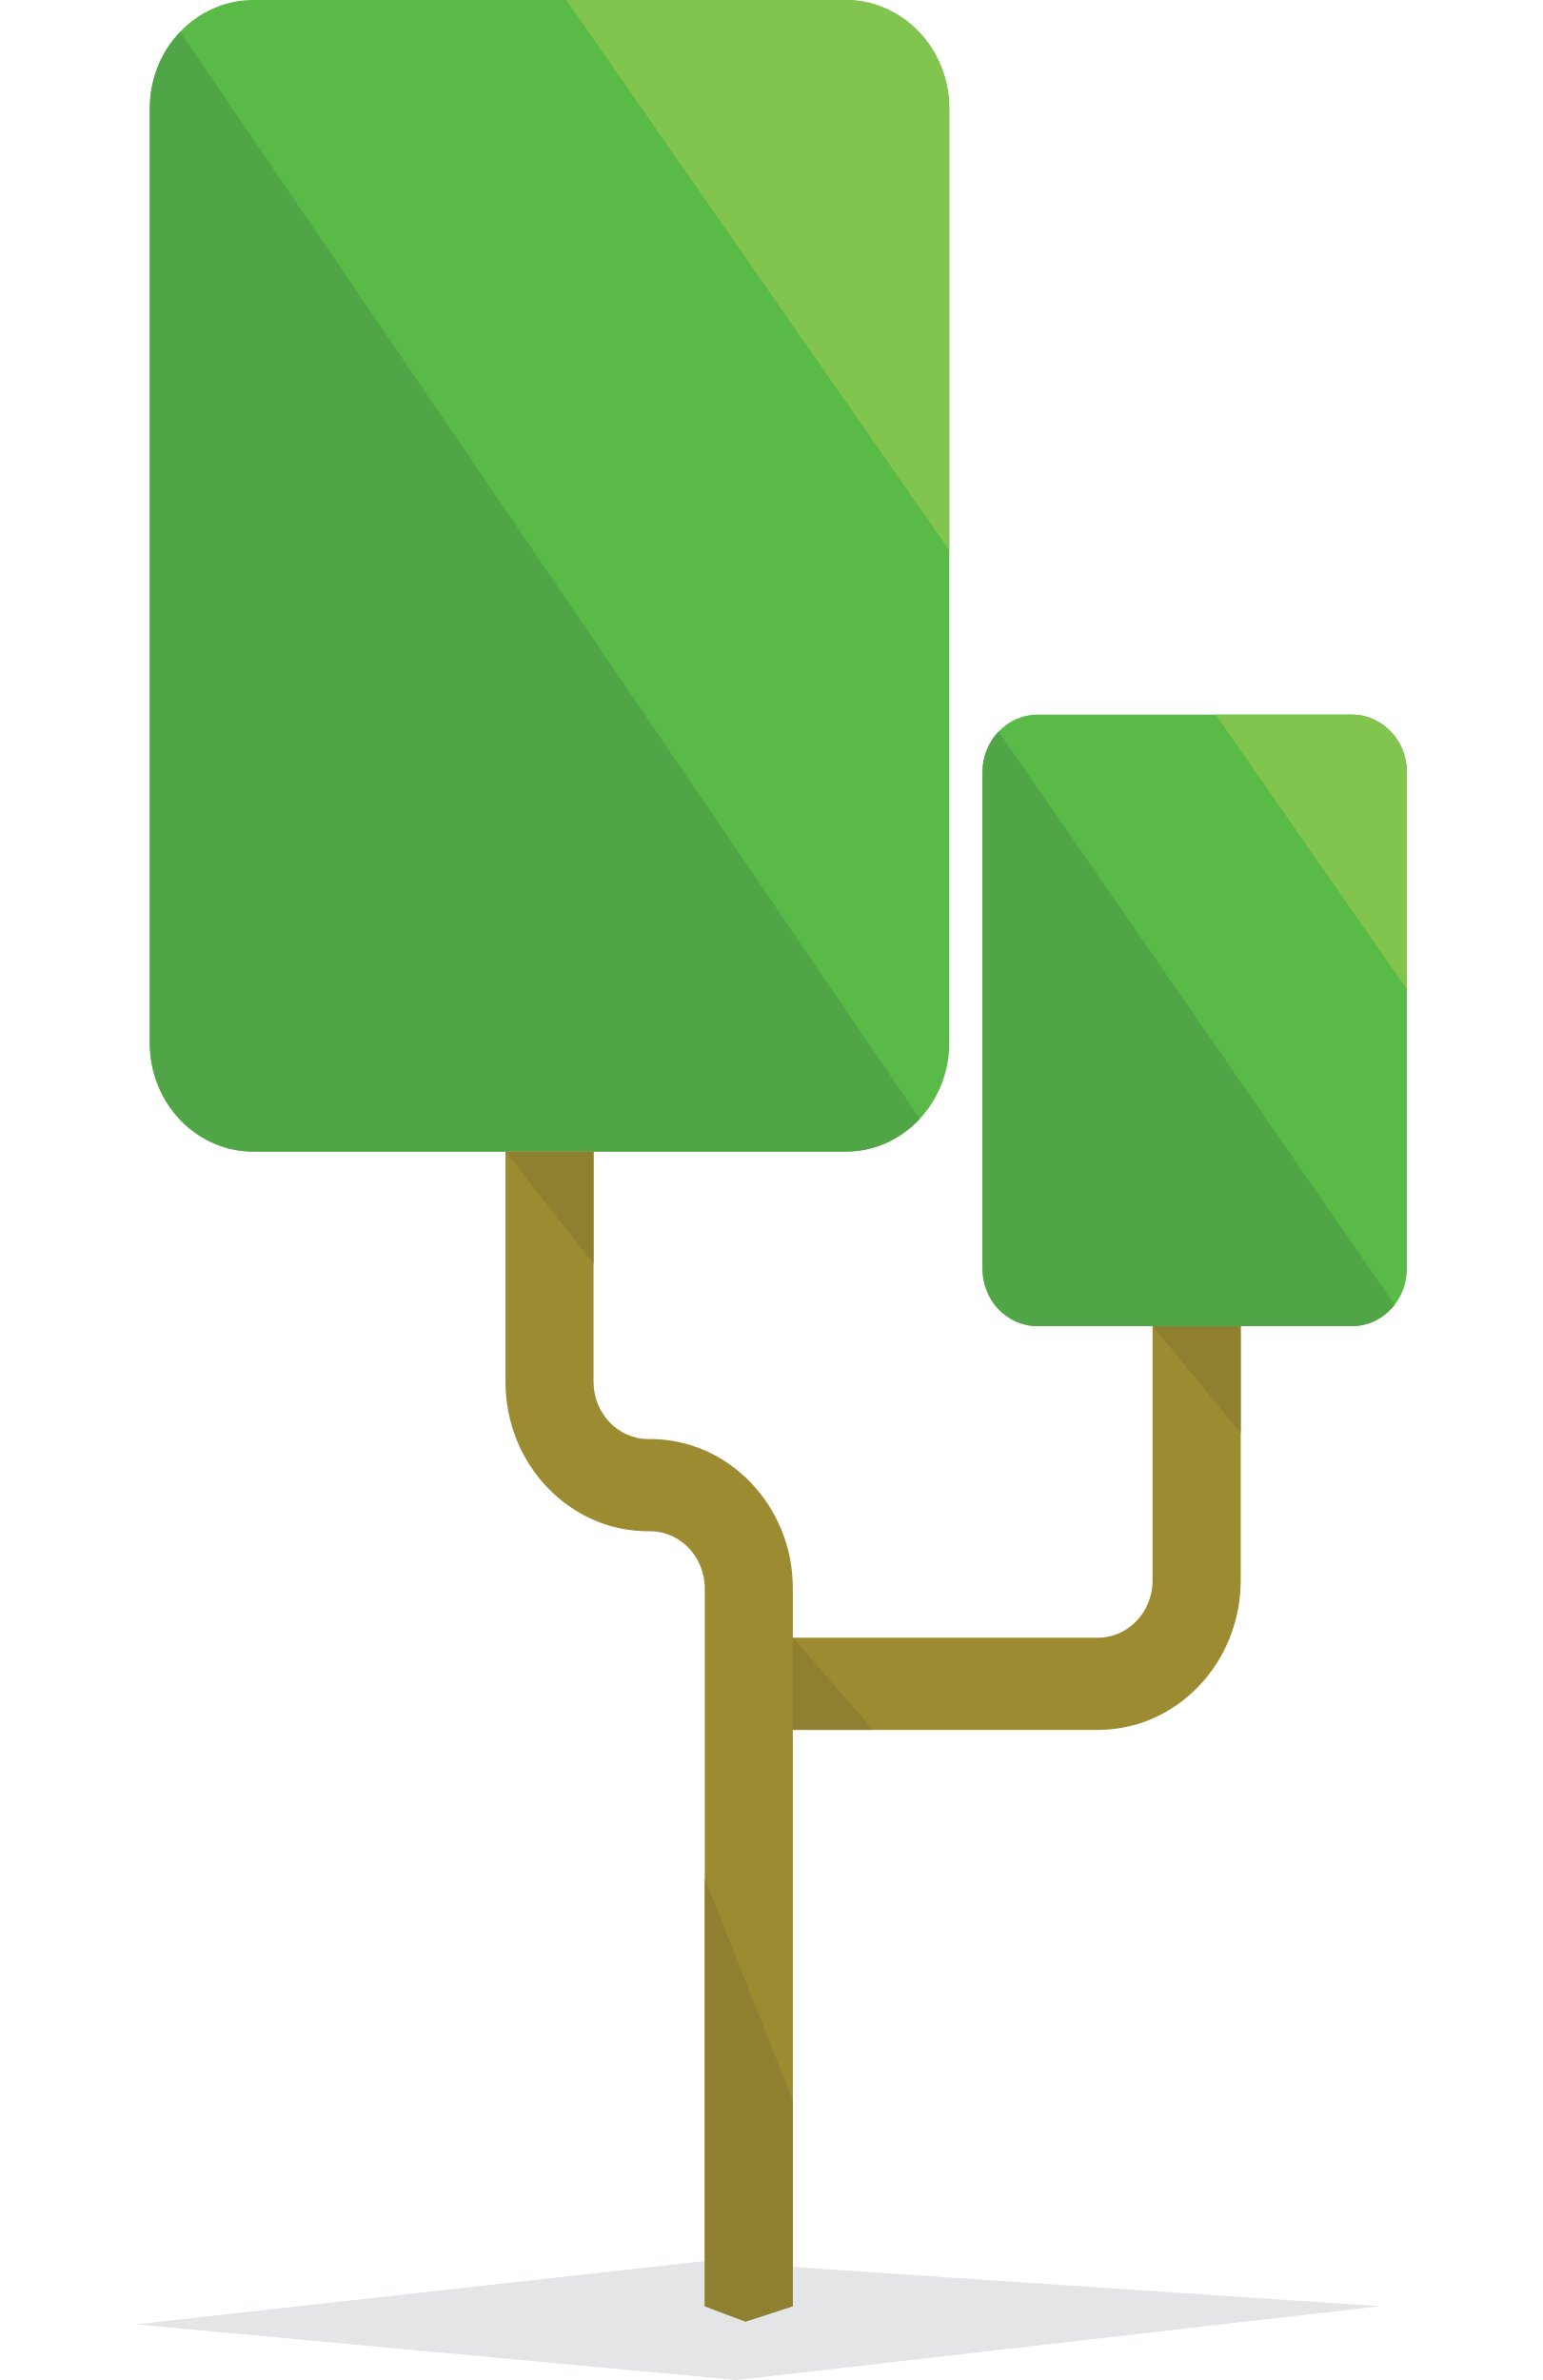
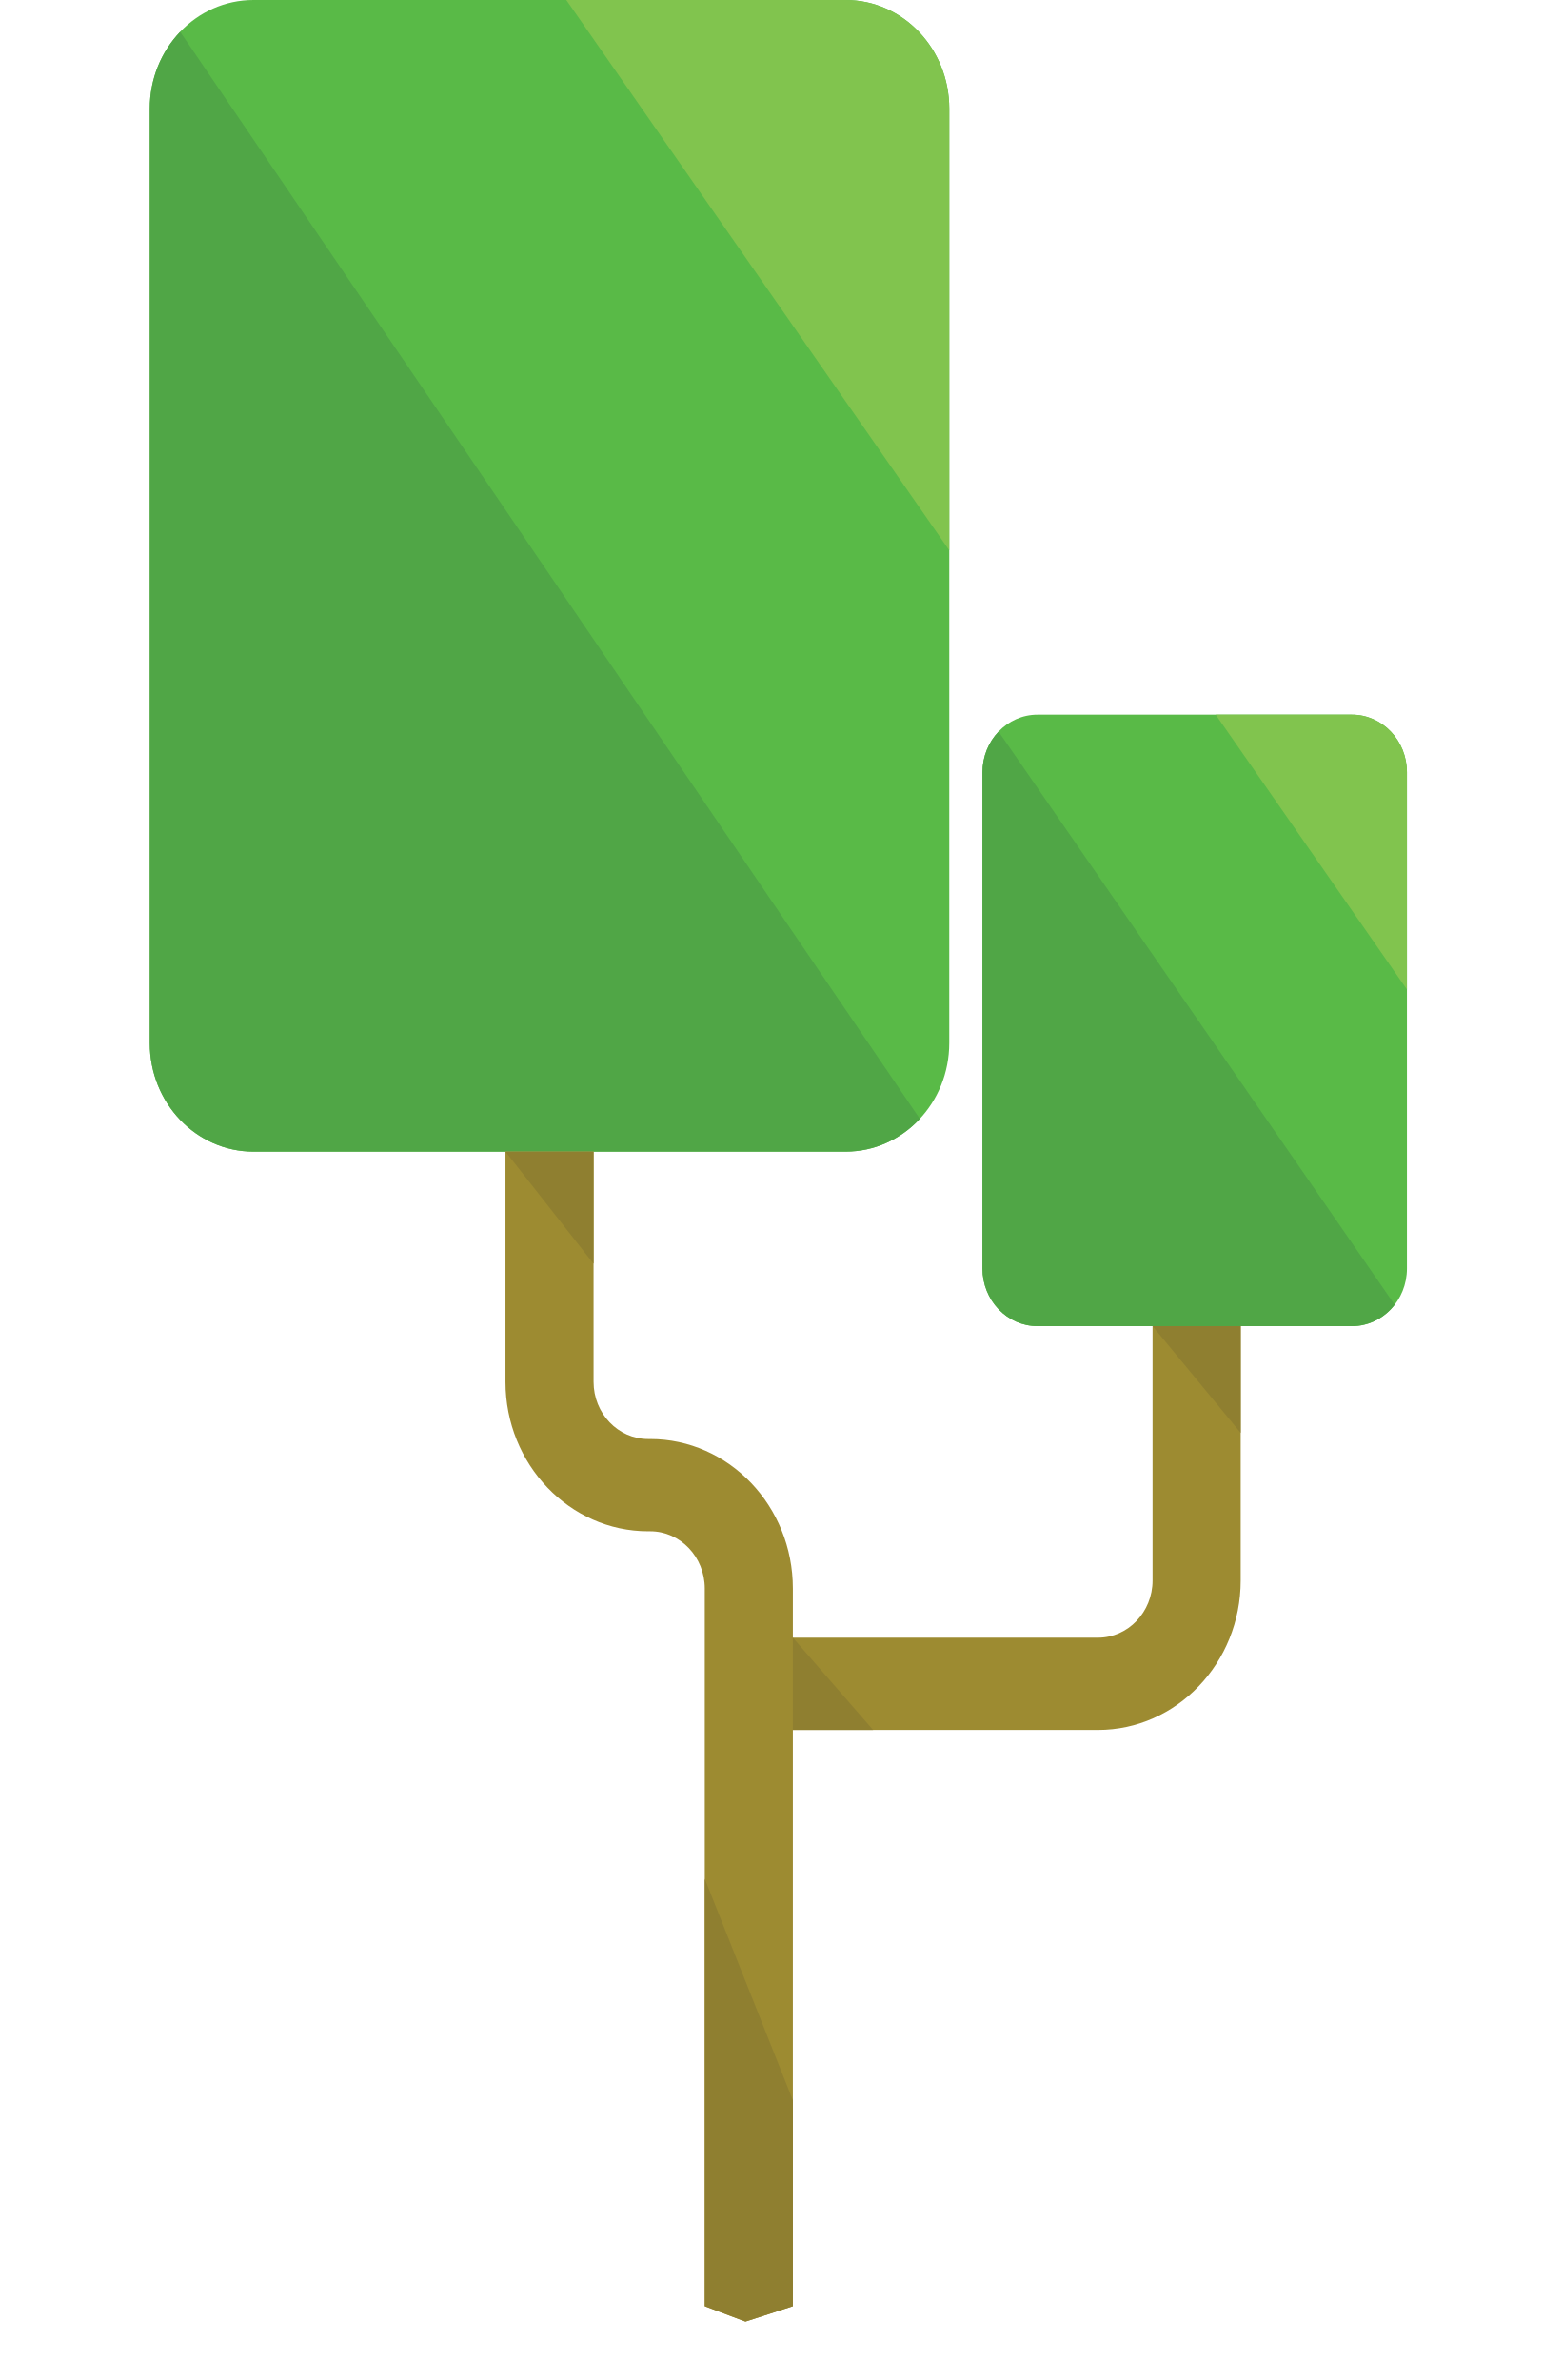
<svg xmlns="http://www.w3.org/2000/svg" version="1.1" id="Layer_1" x="0px" y="0px" width="56.81px" height="87.632px" viewBox="0 0 56.81 87.632" enable-background="new 0 0 56.81 87.632" xml:space="preserve">
-   <polygon fill="#E4E5E6" points="27.126,87.632 5,85.583 25.937,83.254 50.81,84.915 " />
  <path fill="#59BA47" d="M34.956,3.999v34.405c0,2.209-1.71,3.999-3.819,3.999H9.335c-2.11,0-3.82-1.79-3.82-3.999V3.999  C5.516,1.79,7.225,0,9.335,0h21.802C33.246,0,34.956,1.79,34.956,3.999z" />
  <path fill="#50A646" d="M31.137,42.403H9.335c-2.109,0-3.819-1.79-3.819-3.999V3.999c0-1.104,0.427-2.104,1.119-2.827l27.238,40.023  C33.179,41.94,32.21,42.403,31.137,42.403z" />
  <path fill="#59BA47" d="M51.81,28.437v18.269c0,1.172-0.907,2.123-2.028,2.123H38.207c-1.12,0-2.028-0.951-2.028-2.123V28.437  c0-1.172,0.907-2.123,2.028-2.123h11.576C50.903,26.314,51.81,27.265,51.81,28.437z" />
  <path fill="#50A646" d="M49.783,48.828H38.206c-1.12,0-2.028-0.951-2.028-2.123V28.437c0-0.586,0.227-1.117,0.594-1.501  l14.586,21.106C50.986,48.521,50.419,48.828,49.783,48.828z" />
-   <path fill="#9D8B31" d="M45.688,48.828v9.366c0,3.033-2.358,5.502-5.255,5.502H29.197v21.219l-1.746,0.566l-1.498-0.566V58.487  c0-1.161-0.902-2.105-2.01-2.105h-0.074c-2.897,0-5.255-2.468-5.255-5.502v-8.477h3.244v8.477c0,1.161,0.902,2.105,2.01,2.105h0.074  c2.897,0,5.255,2.468,5.255,5.502v1.813h11.236c1.108,0,2.01-0.944,2.01-2.105v-9.366H45.688z" />
+   <path fill="#9D8B31" d="M45.688,48.828v9.366c0,3.033-2.358,5.502-5.255,5.502H29.197v21.219l-1.746,0.566l-1.498-0.566V58.487  c0-1.161-0.902-2.105-2.01-2.105h-0.074c-2.897,0-5.255-2.468-5.255-5.502v-8.477h3.244v8.477c0,1.161,0.902,2.105,2.01,2.105h0.074  c2.897,0,5.255,2.468,5.255,5.502V60.3h11.236c1.108,0,2.01-0.944,2.01-2.105v-9.366L45.688,48.828L45.688,48.828z" />
  <path fill="#81C44E" d="M34.956,3.999v16.264L20.854,0h10.283C33.246,0,34.956,1.79,34.956,3.999z" />
  <path fill="#81C44E" d="M51.81,28.437v7.996l-7.042-10.119h5.015C50.903,26.314,51.81,27.265,51.81,28.437z" />
  <polygon fill="#8F7F30" points="42.444,48.828 45.688,52.759 45.688,48.828 " />
  <polygon fill="#8F7F30" points="18.614,42.403 21.858,46.531 21.858,42.403 " />
  <path fill="#9D8B31" d="M22.476,87.632l0.007-0.011L22.476,87.632z" />
  <polygon fill="#8F7F30" points="29.197,77.33 29.197,84.915 27.451,85.481 25.953,84.915 25.953,69.179 " />
  <polygon fill="#8F7F30" points="29.197,63.696 29.197,60.299 32.151,63.696 " />
</svg>
